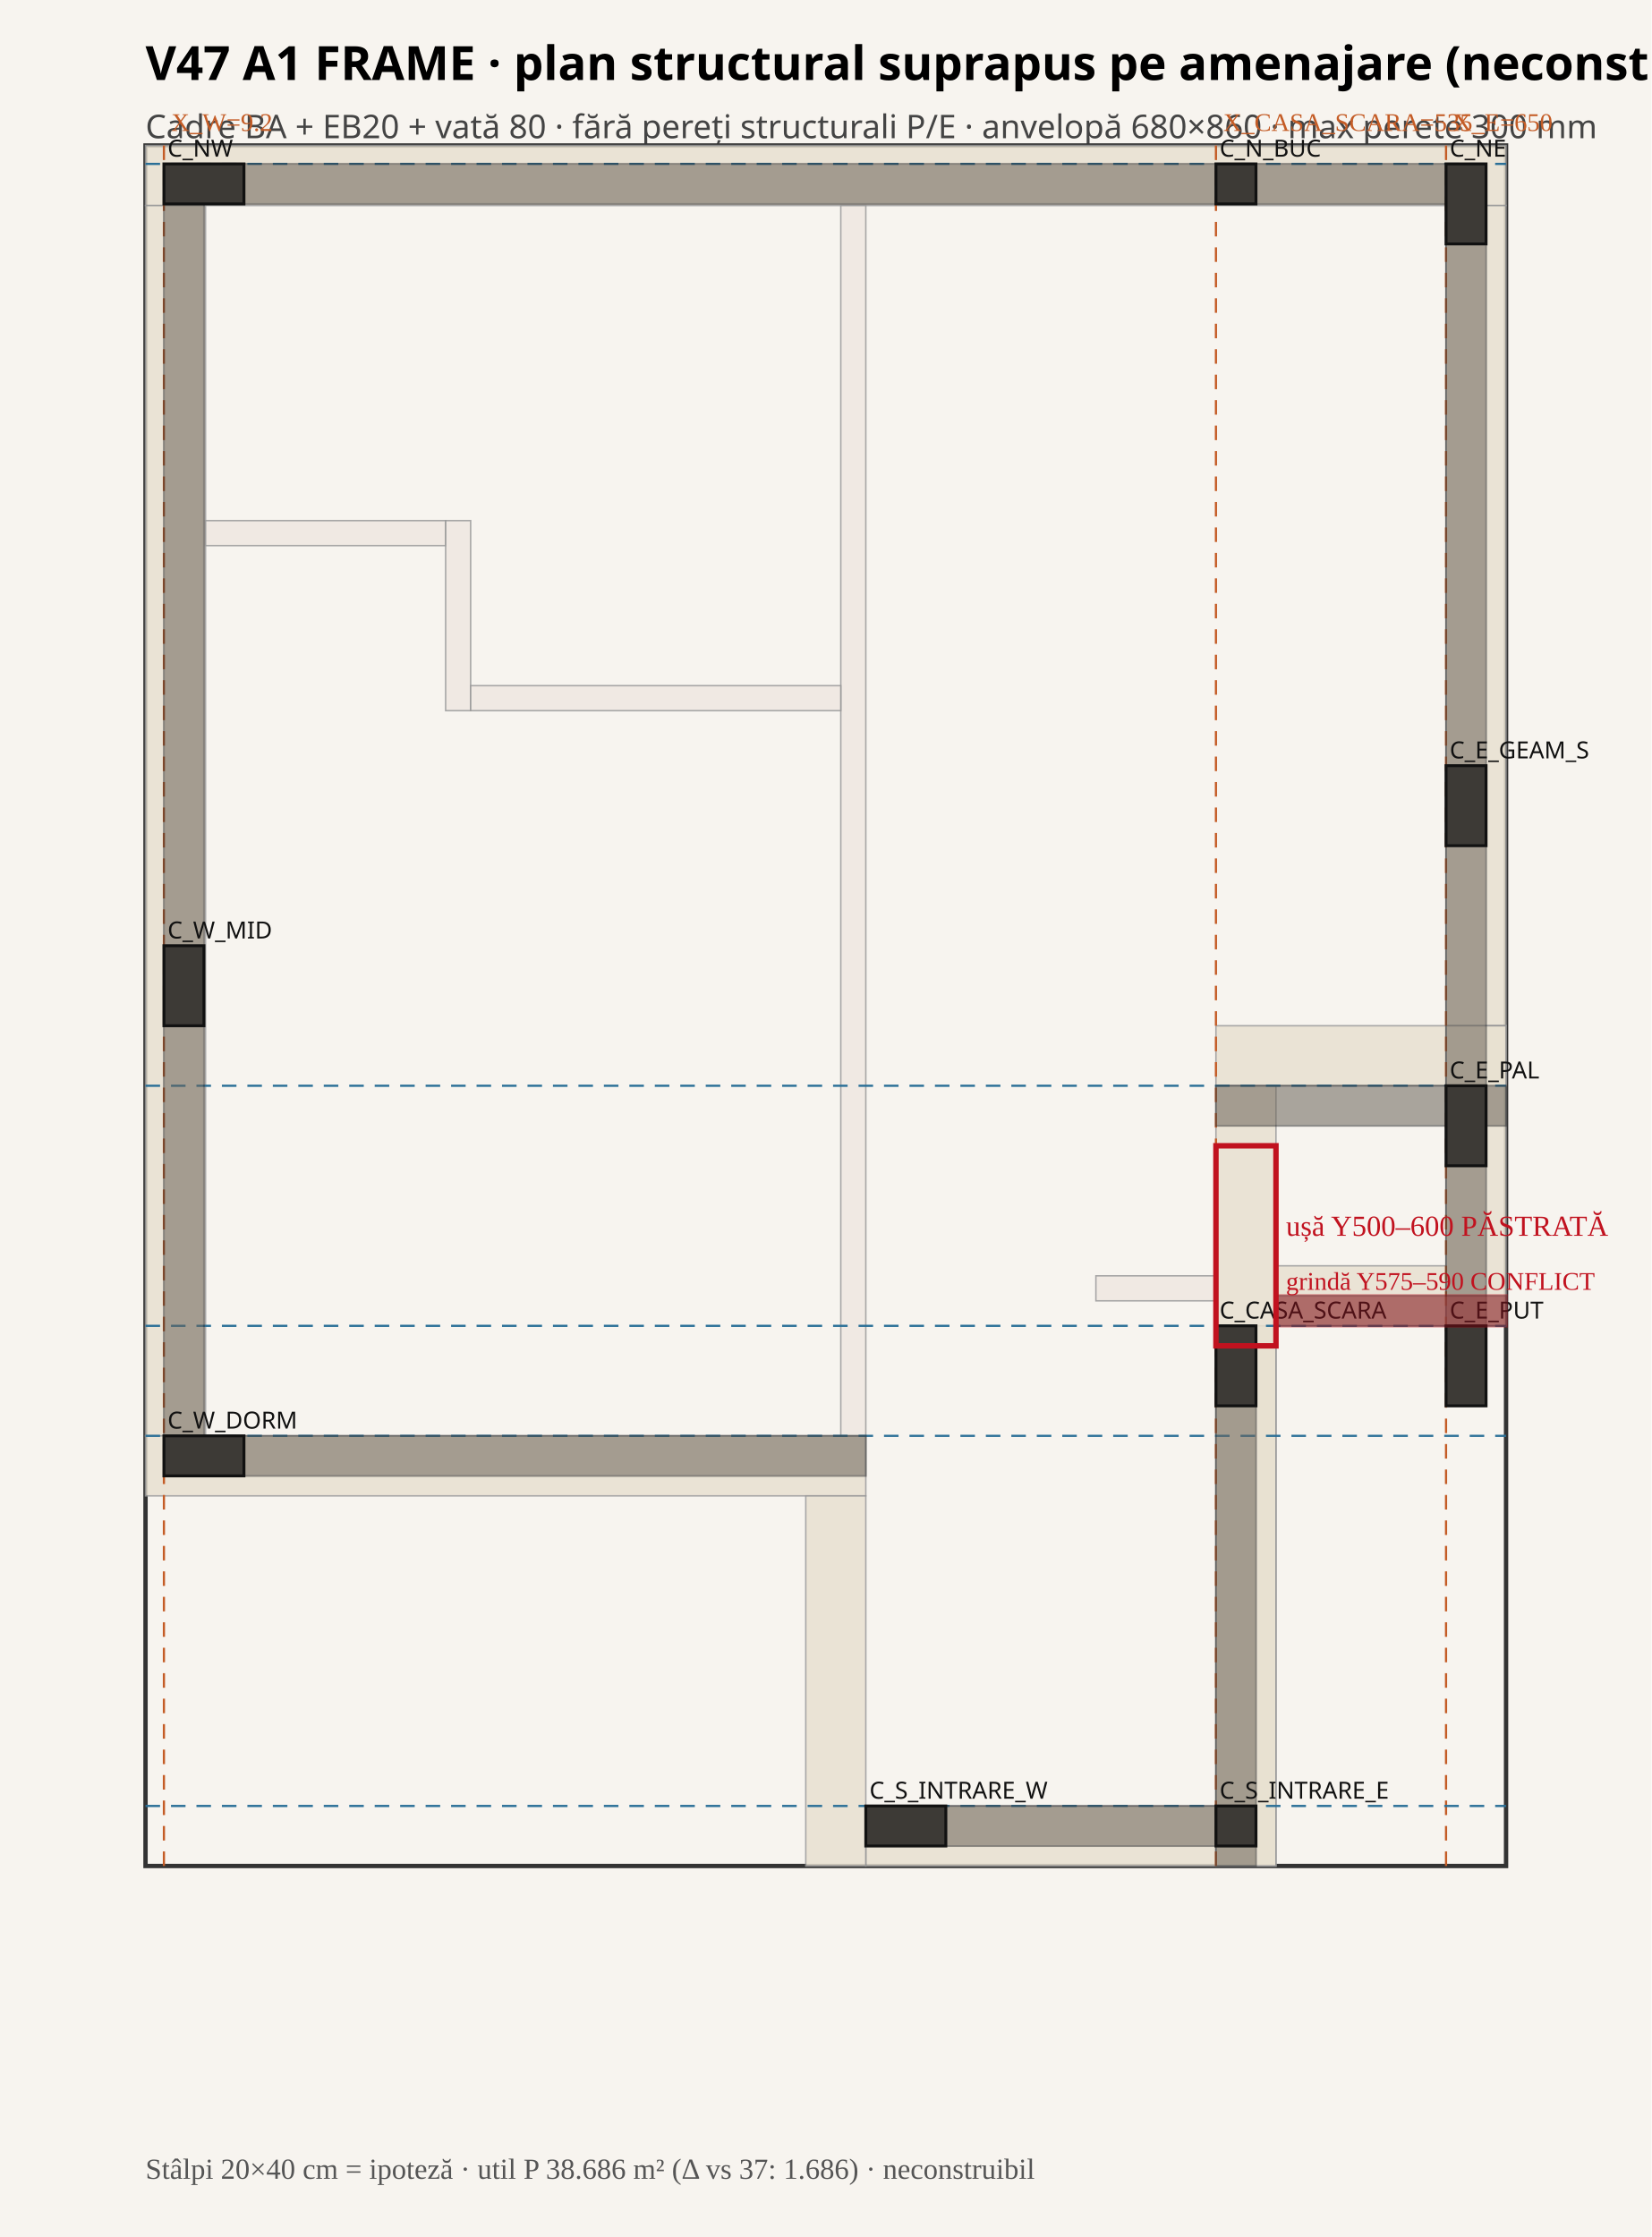
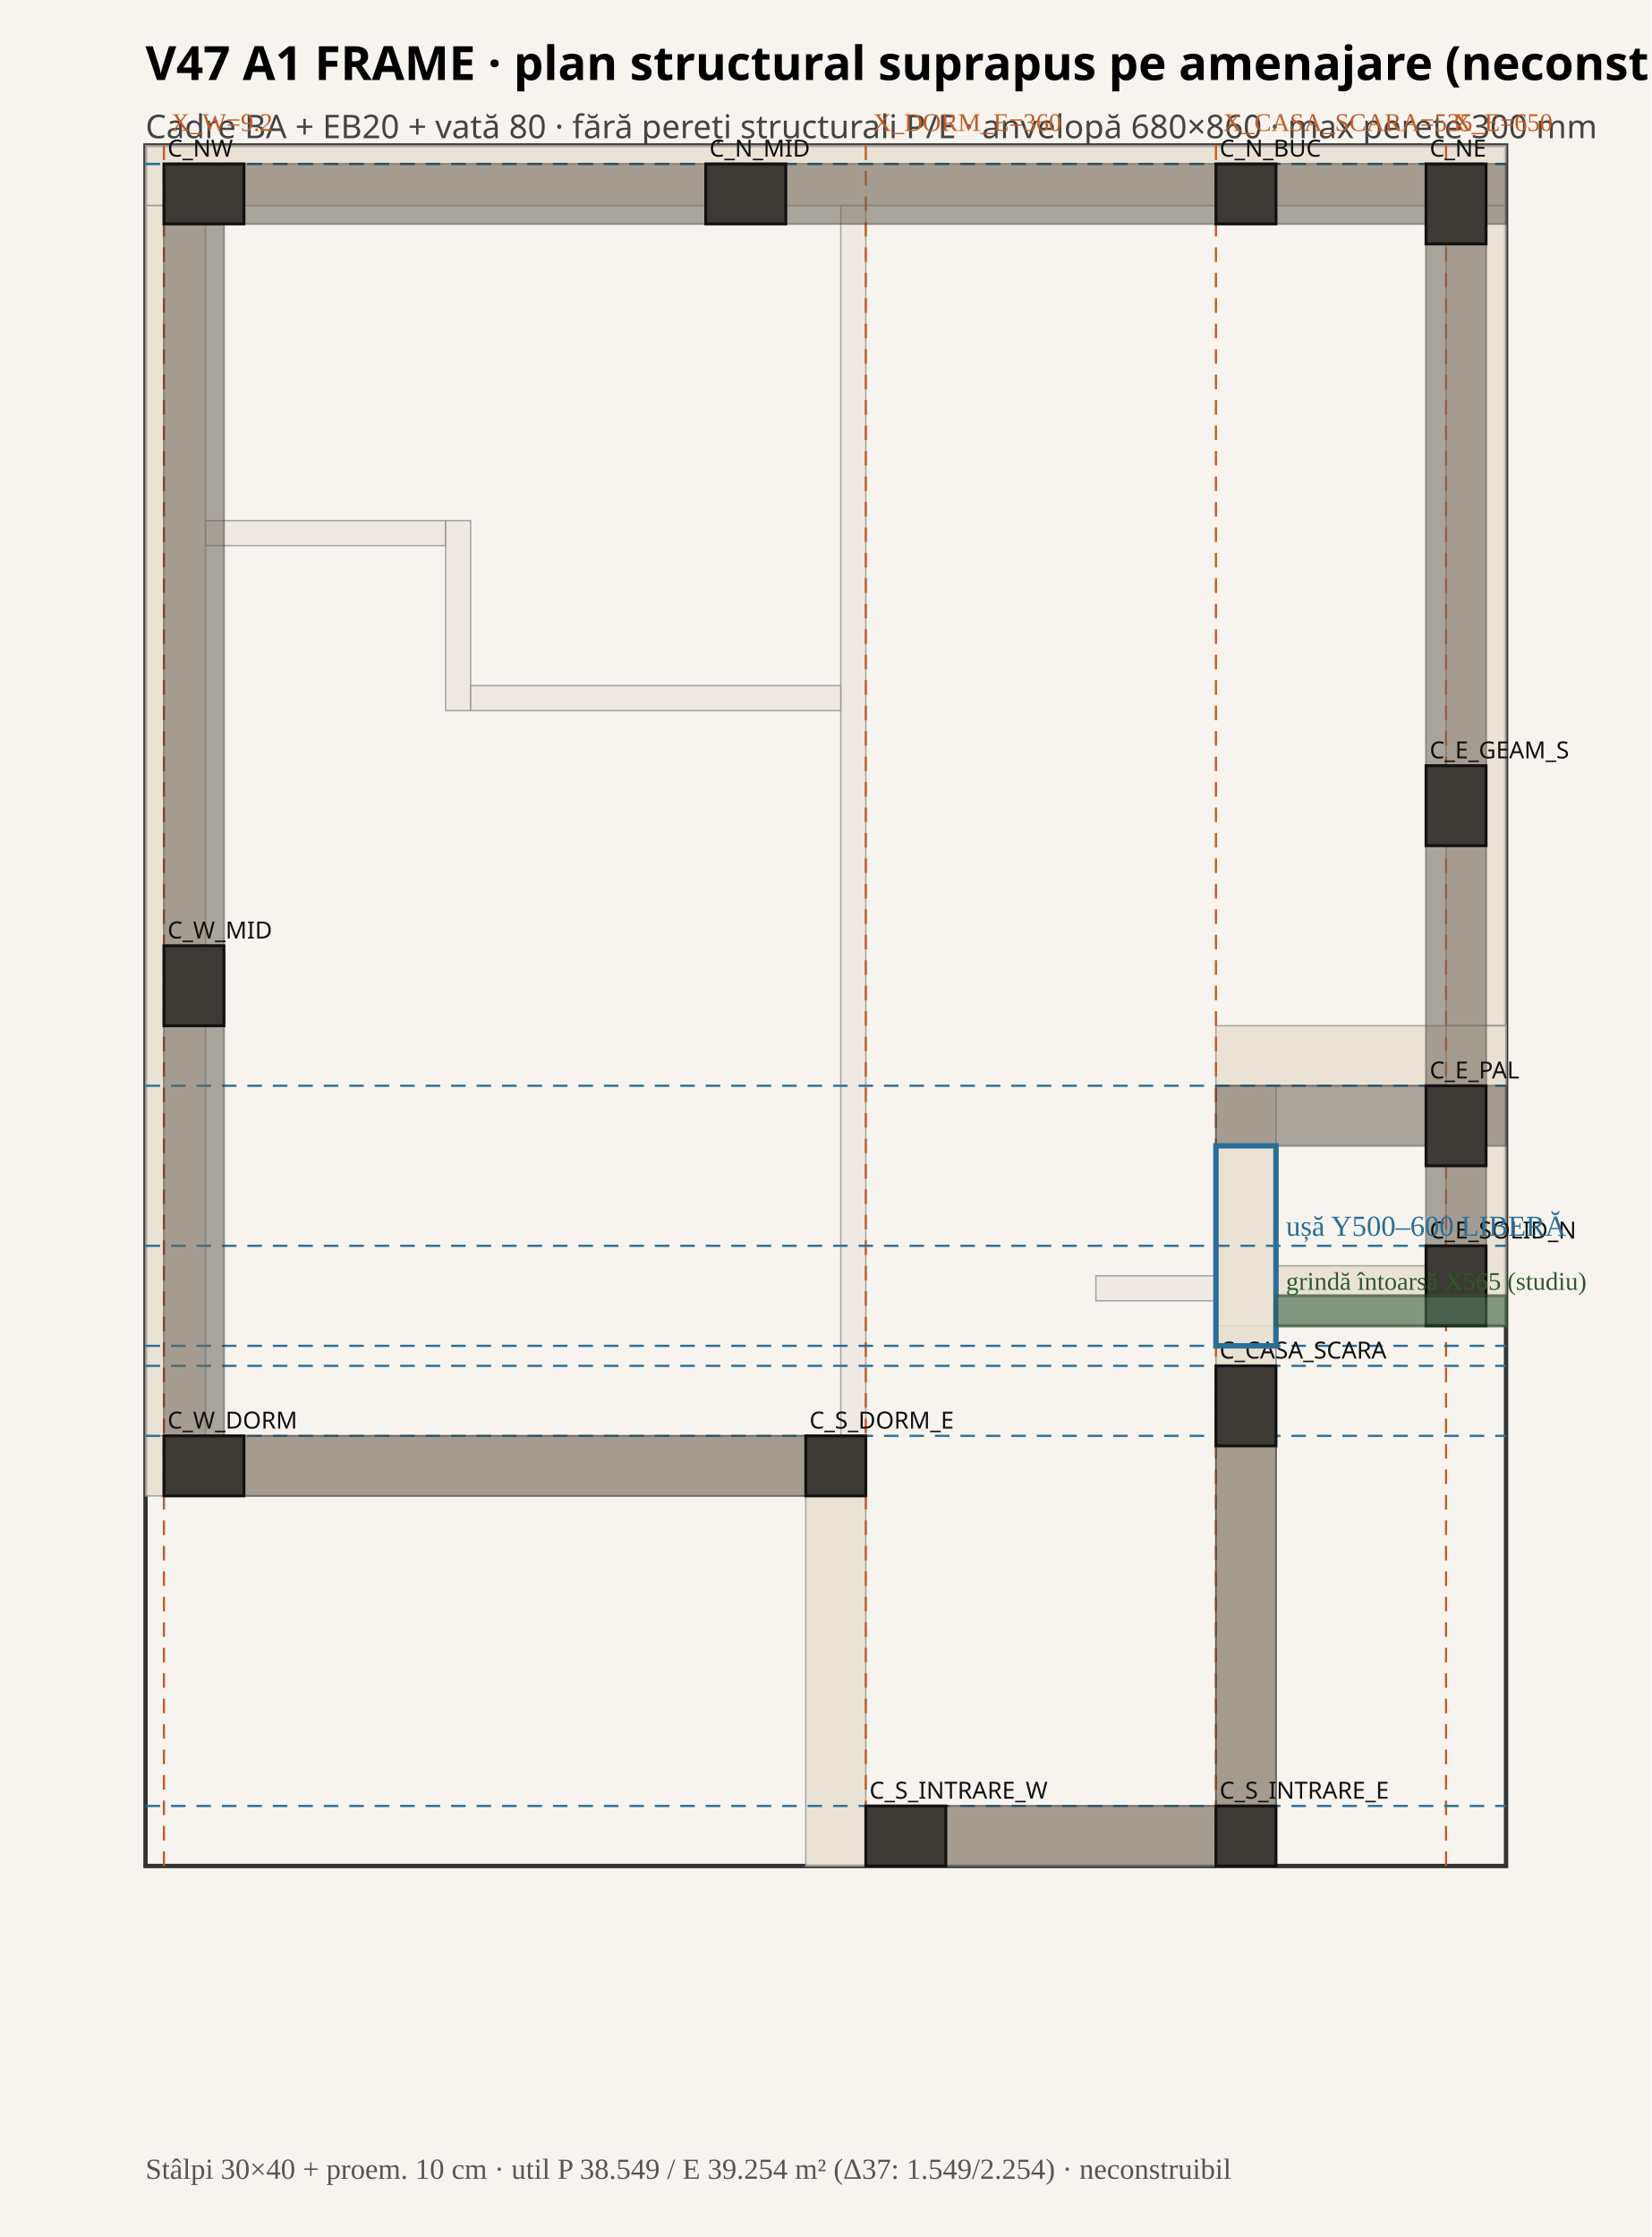
<svg xmlns="http://www.w3.org/2000/svg" width="454" height="615" viewBox="0 0 454 615">
  <rect width="100%" height="100%" fill="#f7f4ef" />
  <text x="40" y="22" font-size="13" font-weight="600" font-family="IBM Plex Sans,Segoe UI,sans-serif">V47 A1 FRAME · plan structural suprapus pe amenajare (neconstruibil)</text>
  <text x="40" y="38" font-size="9" fill="#444" font-family="IBM Plex Sans,Segoe UI,sans-serif">Cadre BA + EB20 + vată 80 · fără pereți structurali P/E · anvelopă 680×860 · max perete 300 mm</text>
  <rect x="40" y="40" width="374" height="473" fill="none" stroke="#333" stroke-width="1.2" />
  <rect x="40" y="40" width="374" height="16.5" fill="#e8e0d0" stroke="#999" stroke-width="0.4" opacity="0.85" />
  <rect x="40" y="56.5" width="16.5" height="338.25" fill="#e8e0d0" stroke="#999" stroke-width="0.4" opacity="0.85" />
  <rect x="397.5" y="56.5" width="16.5" height="225.5" fill="#e8e0d0" stroke="#999" stroke-width="0.4" opacity="0.85" />
  <rect x="334.25" y="282" width="79.75" height="16.5" fill="#e8e0d0" stroke="#999" stroke-width="0.4" opacity="0.85" />
  <rect x="238" y="496.5" width="96.25" height="16.5" fill="#e8e0d0" stroke="#999" stroke-width="0.4" opacity="0.85" />
  <rect x="40" y="394.75" width="198" height="16.5" fill="#e8e0d0" stroke="#999" stroke-width="0.4" opacity="0.85" />
  <rect x="231.125" y="56.5" width="6.875" height="338.25" fill="#eee8e0" stroke="#999" stroke-width="0.4" opacity="0.85" />
  <rect x="56.5" y="143.125" width="66" height="6.875" fill="#eee8e0" stroke="#999" stroke-width="0.4" opacity="0.85" />
  <rect x="122.5" y="143.125" width="6.875" height="52.25" fill="#eee8e0" stroke="#999" stroke-width="0.4" opacity="0.85" />
  <rect x="129.375" y="188.5" width="101.75" height="6.875" fill="#eee8e0" stroke="#999" stroke-width="0.4" opacity="0.85" />
  <rect x="334.25" y="364.5" width="16.5" height="148.5" fill="#e8e0d0" stroke="#999" stroke-width="0.4" opacity="0.85" />
  <rect x="301.25" y="350.75" width="33" height="6.875" fill="#eee8e0" stroke="#999" stroke-width="0.4" opacity="0.85" />
  <rect x="221.5" y="411.25" width="16.5" height="101.75" fill="#e8e0d0" stroke="#999" stroke-width="0.4" opacity="0.85" />
  <rect x="397.5" y="282" width="16.5" height="82.5" fill="#e8e0d0" stroke="#999" stroke-width="0.4" opacity="0.85" />
  <rect x="334.25" y="298.5" width="16.5" height="214.5" fill="#e8e0d0" stroke="#999" stroke-width="0.4" opacity="0.85" />
  <rect x="350.75" y="348" width="46.75" height="16.5" fill="#e8e0d0" stroke="#999" stroke-width="0.4" opacity="0.85" />
  <line x1="45.06" y1="40" x2="45.06" y2="513" stroke="#c45c26" stroke-width="0.6" stroke-dasharray="4 3" />
  <text x="47.06" y="36" font-size="7" fill="#c45c26">X_W=9.2</text>
  <line x1="334.25" y1="40" x2="334.25" y2="513" stroke="#c45c26" stroke-width="0.6" stroke-dasharray="4 3" />
  <text x="336.25" y="36" font-size="7" fill="#c45c26">X_CASA_SCARA=535</text>
  <line x1="397.5" y1="40" x2="397.5" y2="513" stroke="#c45c26" stroke-width="0.6" stroke-dasharray="4 3" />
  <text x="399.5" y="36" font-size="7" fill="#c45c26">X_E=650</text>
+   <line x1="238" y1="40" x2="238" y2="513" stroke="#c45c26" stroke-width="0.6" stroke-dasharray="4 3" />
+   <text x="240" y="36" font-size="7" fill="#c45c26">X_DORM_E=360</text>
+   <line x1="40" y1="45.06" x2="414" y2="45.06" stroke="#2a6f97" stroke-width="0.6" stroke-dasharray="4 3" />
  <line x1="40" y1="45.06" x2="414" y2="45.06" stroke="#2a6f97" stroke-width="0.6" stroke-dasharray="4 3" />
  <line x1="40" y1="298.5" x2="414" y2="298.5" stroke="#2a6f97" stroke-width="0.6" stroke-dasharray="4 3" />
-   <line x1="40" y1="364.5" x2="414" y2="364.5" stroke="#2a6f97" stroke-width="0.6" stroke-dasharray="4 3" />
+   <line x1="40" y1="342.5" x2="414" y2="342.5" stroke="#2a6f97" stroke-width="0.6" stroke-dasharray="4 3" />
+   <line x1="40" y1="370" x2="414" y2="370" stroke="#2a6f97" stroke-width="0.6" stroke-dasharray="4 3" />
+   <line x1="40" y1="375.5" x2="414" y2="375.5" stroke="#2a6f97" stroke-width="0.6" stroke-dasharray="4 3" />
  <line x1="40" y1="394.75" x2="414" y2="394.75" stroke="#2a6f97" stroke-width="0.6" stroke-dasharray="4 3" />
  <line x1="40" y1="496.5" x2="414" y2="496.5" stroke="#2a6f97" stroke-width="0.6" stroke-dasharray="4 3" />
-   <rect x="45.06" y="45.06" width="363.44" height="11" fill="#6a6358" opacity="0.55" stroke="#333" stroke-width="0.5" />
-   <rect x="45.06" y="45.06" width="11" height="349.69" fill="#6a6358" opacity="0.55" stroke="#333" stroke-width="0.5" />
-   <rect x="397.5" y="45.06" width="11" height="341.44" fill="#6a6358" opacity="0.55" stroke="#333" stroke-width="0.5" />
-   <rect x="334.25" y="364.5" width="11" height="148.5" fill="#6a6358" opacity="0.55" stroke="#333" stroke-width="0.5" />
+   <rect x="45.06" y="45.06" width="368.94" height="16.5" fill="#6a6358" opacity="0.55" stroke="#333" stroke-width="0.5" />
+   <rect x="45.06" y="45.06" width="16.5" height="349.69" fill="#6a6358" opacity="0.55" stroke="#333" stroke-width="0.5" />
+   <rect x="392" y="45.06" width="16.5" height="319.44" fill="#6a6358" opacity="0.55" stroke="#333" stroke-width="0.5" />
+   <rect x="334.25" y="375.5" width="16.5" height="137.5" fill="#6a6358" opacity="0.55" stroke="#333" stroke-width="0.5" />
  <rect x="350.75" y="356.25" width="63.25" height="8.25" fill="#6a6358" opacity="0.55" stroke="#333" stroke-width="0.5" />
-   <rect x="45.06" y="394.75" width="192.94" height="11" fill="#6a6358" opacity="0.55" stroke="#333" stroke-width="0.5" />
-   <rect x="238" y="496.5" width="96.25" height="11" fill="#6a6358" opacity="0.55" stroke="#333" stroke-width="0.5" />
-   <rect x="334.25" y="298.5" width="79.75" height="11" fill="#6a6358" opacity="0.55" stroke="#333" stroke-width="0.5" />
-   <rect x="45.06" y="45.06" width="22" height="11" fill="#3d3a36" stroke="#111" stroke-width="0.8" />
+   <rect x="45.06" y="394.75" width="192.94" height="16.5" fill="#6a6358" opacity="0.55" stroke="#333" stroke-width="0.5" />
+   <rect x="238" y="496.5" width="96.25" height="16.5" fill="#6a6358" opacity="0.55" stroke="#333" stroke-width="0.5" />
+   <rect x="334.25" y="298.5" width="79.75" height="16.5" fill="#6a6358" opacity="0.55" stroke="#333" stroke-width="0.5" />
+   <rect x="45.06" y="45.06" width="22" height="16.5" fill="#3d3a36" stroke="#111" stroke-width="0.8" />
  <text x="46.06" y="43.06" font-size="6.5" fill="#111" font-family="IBM Plex Sans,Segoe UI,sans-serif">C_NW</text>
-   <rect x="334.25" y="45.06" width="11" height="11" fill="#3d3a36" stroke="#111" stroke-width="0.8" />
+   <rect x="194" y="45.06" width="22" height="16.5" fill="#3d3a36" stroke="#111" stroke-width="0.8" />
+   <text x="195" y="43.06" font-size="6.5" fill="#111" font-family="IBM Plex Sans,Segoe UI,sans-serif">C_N_MID</text>
+   <rect x="334.25" y="45.06" width="16.5" height="16.5" fill="#3d3a36" stroke="#111" stroke-width="0.8" />
  <text x="335.25" y="43.06" font-size="6.5" fill="#111" font-family="IBM Plex Sans,Segoe UI,sans-serif">C_N_BUC</text>
-   <rect x="397.5" y="45.06" width="11" height="22" fill="#3d3a36" stroke="#111" stroke-width="0.8" />
-   <text x="398.5" y="43.06" font-size="6.5" fill="#111" font-family="IBM Plex Sans,Segoe UI,sans-serif">C_NE</text>
-   <rect x="45.06" y="260" width="11" height="22" fill="#3d3a36" stroke="#111" stroke-width="0.8" />
+   <rect x="392" y="45.06" width="16.5" height="22" fill="#3d3a36" stroke="#111" stroke-width="0.8" />
+   <text x="393" y="43.06" font-size="6.5" fill="#111" font-family="IBM Plex Sans,Segoe UI,sans-serif">C_NE</text>
+   <rect x="45.06" y="260" width="16.5" height="22" fill="#3d3a36" stroke="#111" stroke-width="0.8" />
  <text x="46.06" y="258" font-size="6.5" fill="#111" font-family="IBM Plex Sans,Segoe UI,sans-serif">C_W_MID</text>
-   <rect x="45.06" y="394.75" width="22" height="11" fill="#3d3a36" stroke="#111" stroke-width="0.8" />
+   <rect x="45.06" y="394.75" width="22" height="16.5" fill="#3d3a36" stroke="#111" stroke-width="0.8" />
  <text x="46.06" y="392.75" font-size="6.5" fill="#111" font-family="IBM Plex Sans,Segoe UI,sans-serif">C_W_DORM</text>
-   <rect x="397.5" y="210.5" width="11" height="22" fill="#3d3a36" stroke="#111" stroke-width="0.8" />
-   <text x="398.5" y="208.5" font-size="6.5" fill="#111" font-family="IBM Plex Sans,Segoe UI,sans-serif">C_E_GEAM_S</text>
-   <rect x="397.5" y="298.5" width="11" height="22" fill="#3d3a36" stroke="#111" stroke-width="0.8" />
-   <text x="398.5" y="296.5" font-size="6.5" fill="#111" font-family="IBM Plex Sans,Segoe UI,sans-serif">C_E_PAL</text>
-   <rect x="397.5" y="364.5" width="11" height="22" fill="#3d3a36" stroke="#111" stroke-width="0.8" />
-   <text x="398.5" y="362.5" font-size="6.5" fill="#111" font-family="IBM Plex Sans,Segoe UI,sans-serif">C_E_PUT</text>
-   <rect x="334.25" y="364.5" width="11" height="22" fill="#3d3a36" stroke="#111" stroke-width="0.8" />
-   <text x="335.25" y="362.5" font-size="6.5" fill="#111" font-family="IBM Plex Sans,Segoe UI,sans-serif">C_CASA_SCARA</text>
-   <rect x="238" y="496.5" width="22" height="11" fill="#3d3a36" stroke="#111" stroke-width="0.8" />
+   <rect x="221.5" y="394.75" width="16.5" height="16.5" fill="#3d3a36" stroke="#111" stroke-width="0.8" />
+   <text x="222.5" y="392.75" font-size="6.5" fill="#111" font-family="IBM Plex Sans,Segoe UI,sans-serif">C_S_DORM_E</text>
+   <rect x="392" y="210.5" width="16.5" height="22" fill="#3d3a36" stroke="#111" stroke-width="0.8" />
+   <text x="393" y="208.5" font-size="6.5" fill="#111" font-family="IBM Plex Sans,Segoe UI,sans-serif">C_E_GEAM_S</text>
+   <rect x="392" y="298.5" width="16.5" height="22" fill="#3d3a36" stroke="#111" stroke-width="0.8" />
+   <text x="393" y="296.5" font-size="6.5" fill="#111" font-family="IBM Plex Sans,Segoe UI,sans-serif">C_E_PAL</text>
+   <rect x="392" y="342.5" width="16.5" height="22" fill="#3d3a36" stroke="#111" stroke-width="0.8" />
+   <text x="393" y="340.5" font-size="6.5" fill="#111" font-family="IBM Plex Sans,Segoe UI,sans-serif">C_E_SOLID_N</text>
+   <rect x="334.25" y="375.5" width="16.5" height="22" fill="#3d3a36" stroke="#111" stroke-width="0.8" />
+   <text x="335.25" y="373.5" font-size="6.5" fill="#111" font-family="IBM Plex Sans,Segoe UI,sans-serif">C_CASA_SCARA</text>
+   <rect x="238" y="496.5" width="22" height="16.5" fill="#3d3a36" stroke="#111" stroke-width="0.8" />
  <text x="239" y="494.5" font-size="6.5" fill="#111" font-family="IBM Plex Sans,Segoe UI,sans-serif">C_S_INTRARE_W</text>
-   <rect x="334.25" y="496.5" width="11" height="11" fill="#3d3a36" stroke="#111" stroke-width="0.8" />
+   <rect x="334.25" y="496.5" width="16.5" height="16.5" fill="#3d3a36" stroke="#111" stroke-width="0.8" />
  <text x="335.25" y="494.5" font-size="6.5" fill="#111" font-family="IBM Plex Sans,Segoe UI,sans-serif">C_S_INTRARE_E</text>
-   <rect x="334.25" y="315" width="16.5" height="55" fill="none" stroke="#c1121f" stroke-width="1.5" />
-   <text x="353.5" y="339.75" font-size="8" fill="#c1121f">ușă Y500–600 PĂSTRATĂ</text>
-   <rect x="350.75" y="356.25" width="63.25" height="8.25" fill="#c1121f" opacity="0.35" stroke="#c1121f" />
-   <text x="353.5" y="354.6" font-size="7" fill="#c1121f">grindă Y575–590 CONFLICT</text>
-   <text x="40" y="599" font-size="8" fill="#555">Stâlpi 20×40 cm = ipoteză · util P 38.686 m² (Δ vs 37: 1.686) · neconstruibil</text>
+   <rect x="334.25" y="315" width="16.5" height="55" fill="none" stroke="#2a6f97" stroke-width="1.5" />
+   <text x="353.5" y="339.75" font-size="8" fill="#2a6f97">ușă Y500–600 LIBERĂ</text>
+   <rect x="350.75" y="356.25" width="63.25" height="8.25" fill="#5a8f6a" opacity="0.45" stroke="#2d5a27" />
+   <text x="353.5" y="354.6" font-size="7" fill="#2d5a27">grindă întoarsă X565 (studiu)</text>
+   <text x="40" y="599" font-size="8" fill="#555">Stâlpi 30×40 + proem. 10 cm · util P 38.549 / E 39.254 m² (Δ37: 1.549/2.254) · neconstruibil</text>
</svg>
